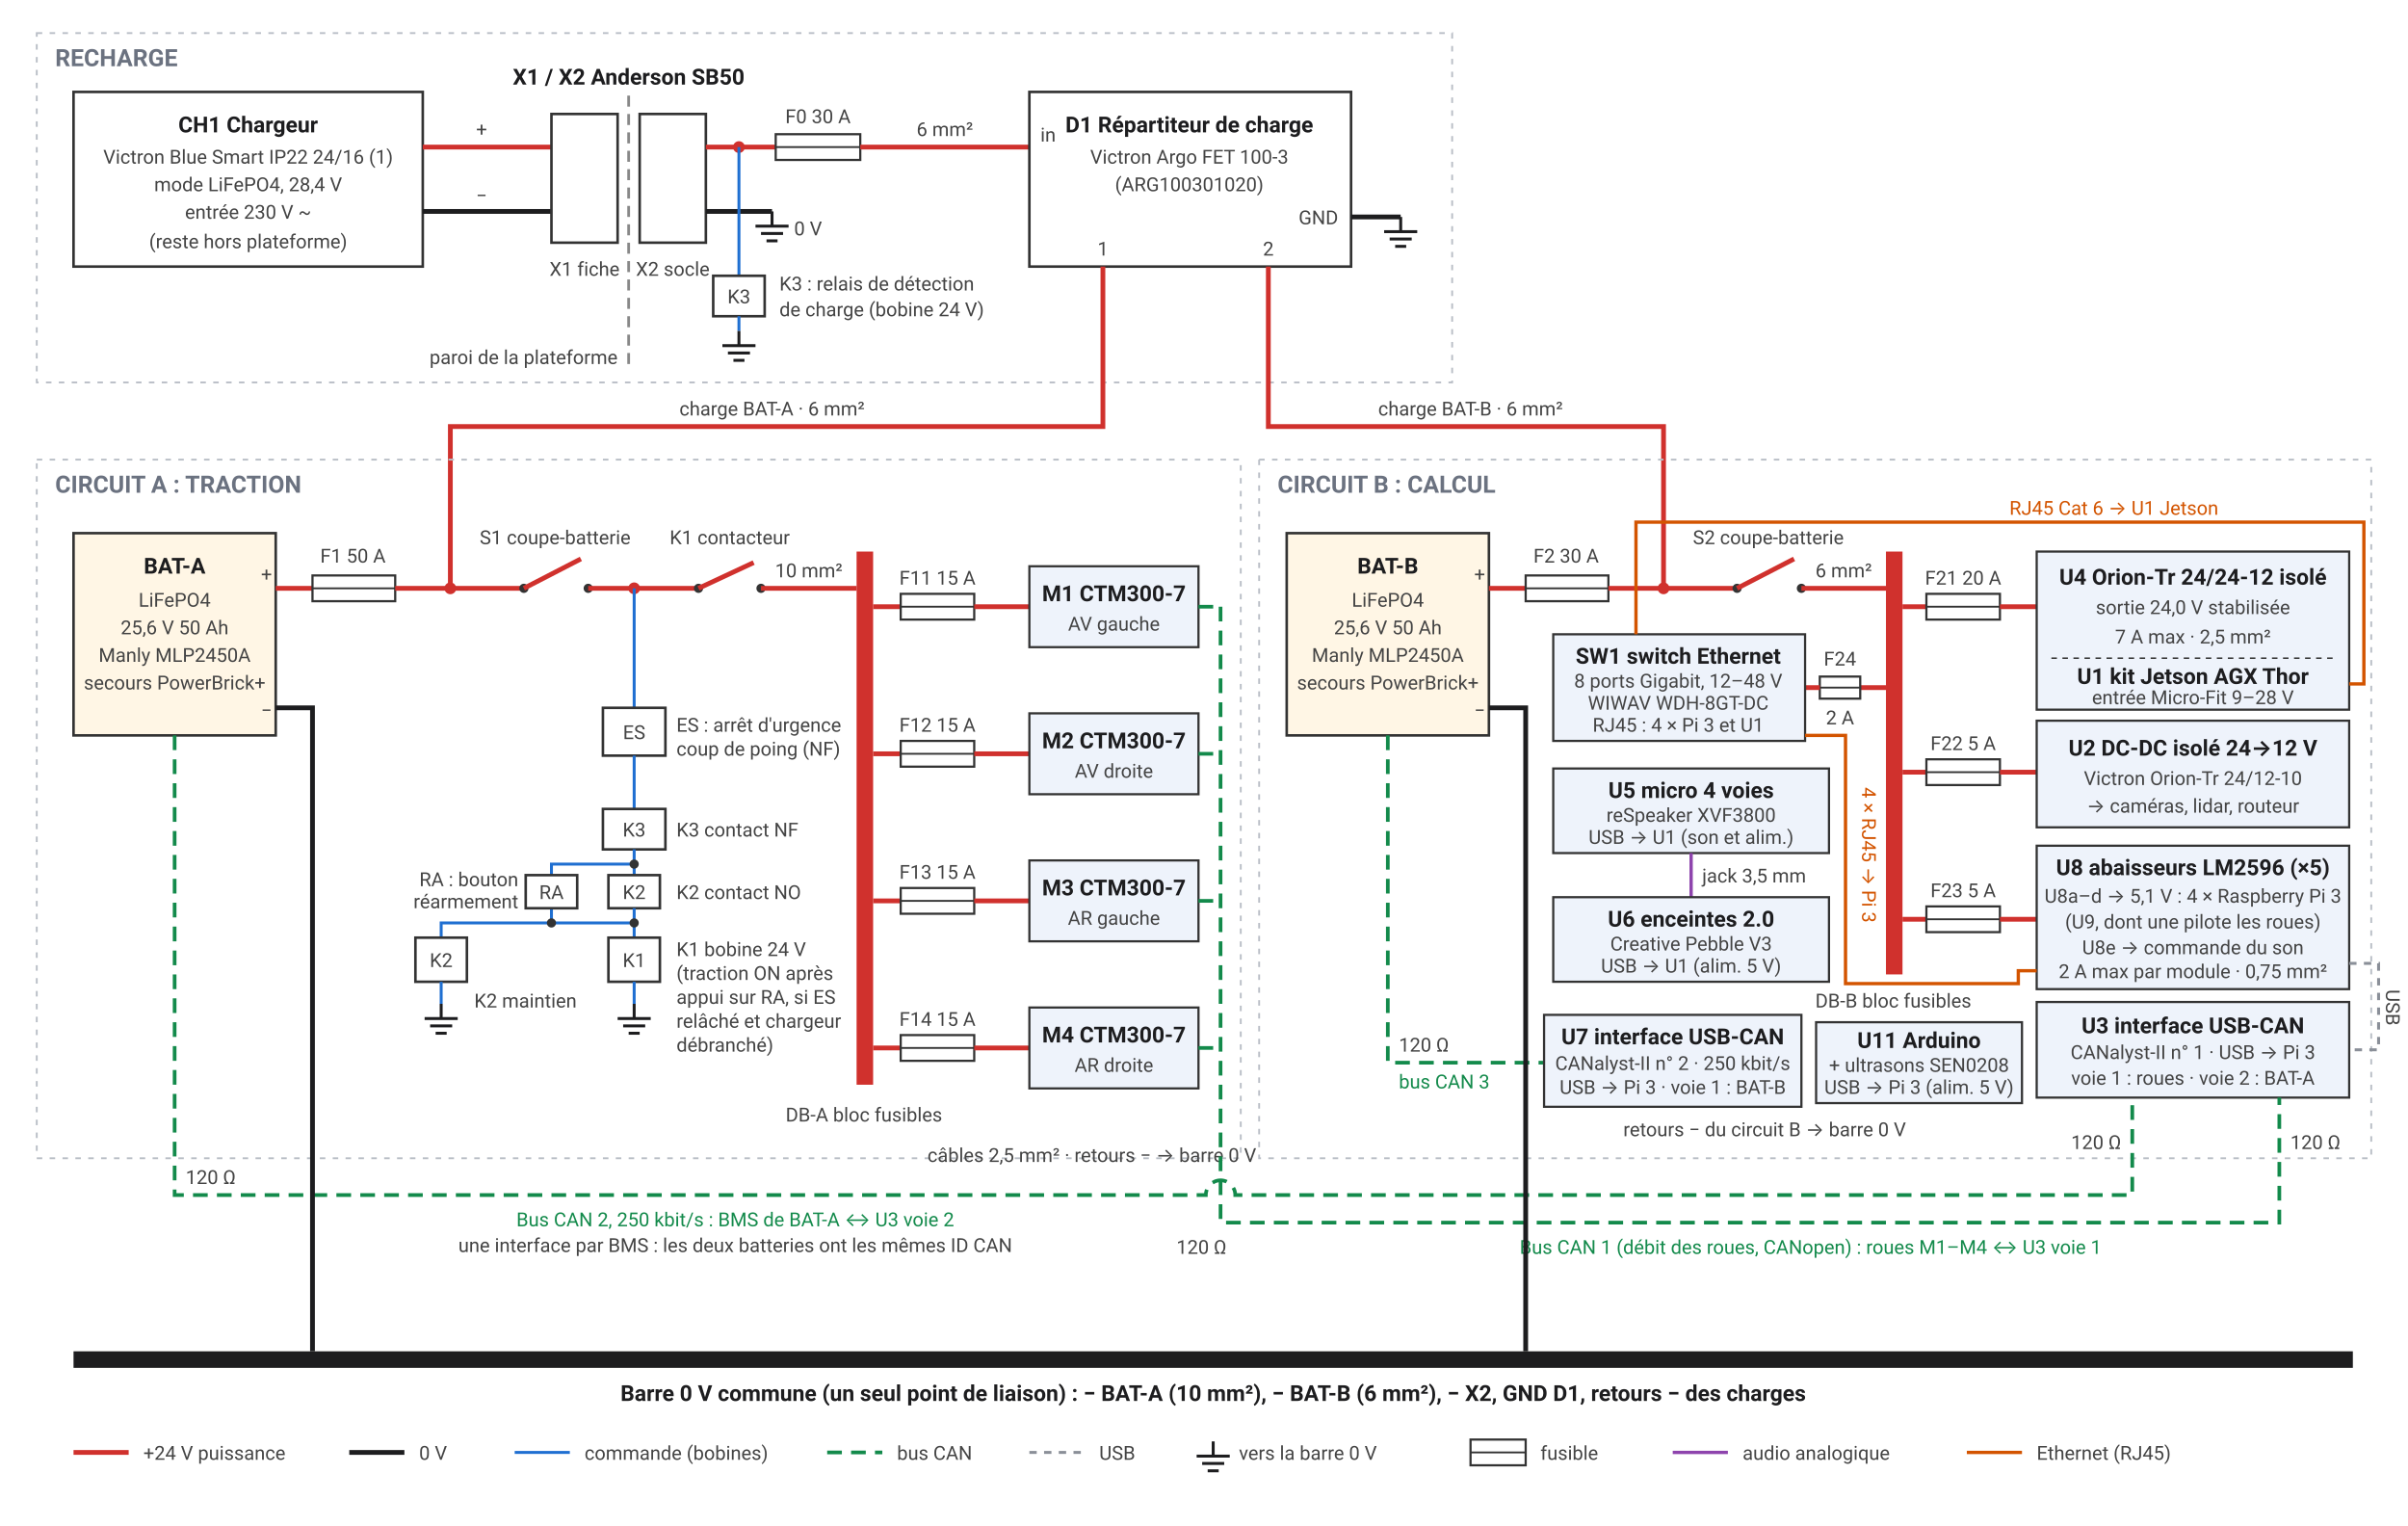
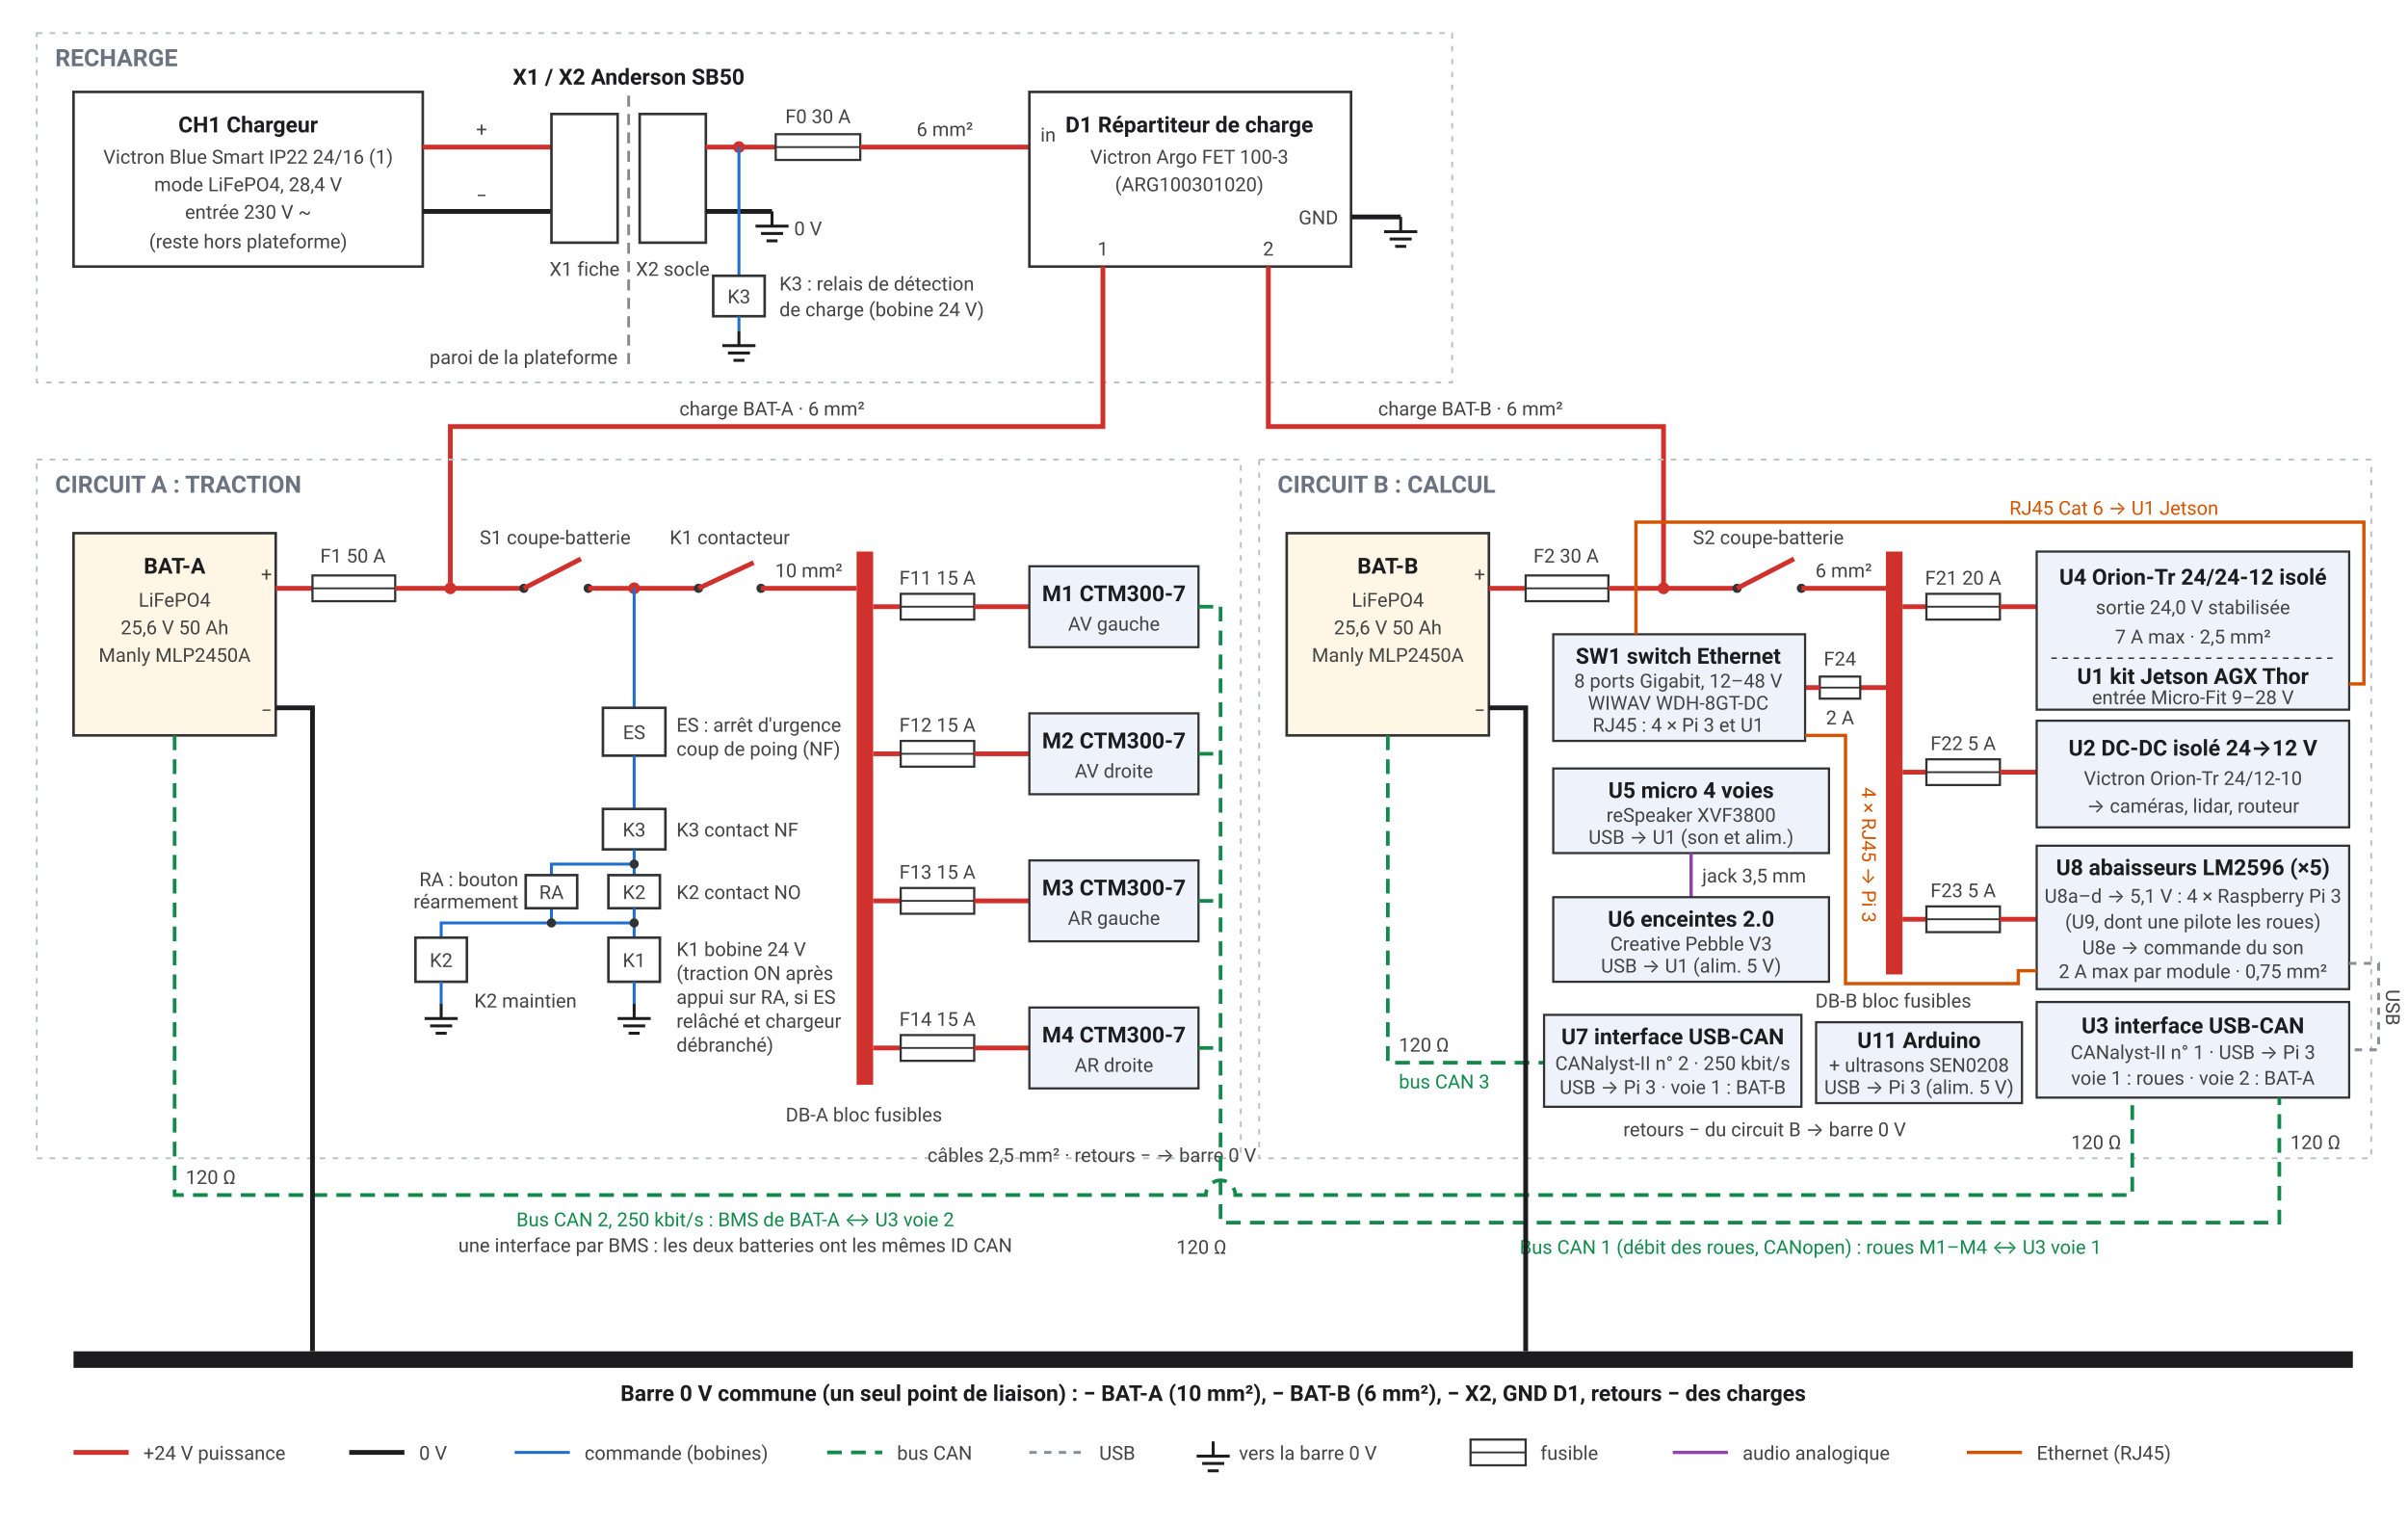
<svg xmlns="http://www.w3.org/2000/svg" width="1310" height="830" viewBox="0 0 1310 830" role="img" aria-label="Schéma de câblage de l'alimentation">
  <rect width="1310" height="830" fill="#fff" />
  <defs>
    <g id="gnd">
      <path d="M0 0 v8 M-9 8 h18 M-6 12 h12 M-3 16 h6" stroke="#1d1d1f" stroke-width="1.6" fill="none" />
    </g>
  </defs>
  <rect fill="none" stroke="#b9bec6" stroke-width="1" stroke-dasharray="3 4" x="20" y="18" width="770" height="190" />
  <text font-family="system-ui, -apple-system, 'Segoe UI', Roboto, sans-serif" fill="#6b7280" font-size="13px" font-weight="700" x="30" y="36">RECHARGE</text>
  <rect fill="#fff" stroke="#333" stroke-width="1.4" x="40" y="50" width="190" height="95" />
  <text font-family="system-ui, -apple-system, 'Segoe UI', Roboto, sans-serif" fill="#1d1d1f" font-size="12px" font-weight="700" x="135" y="72" text-anchor="middle">CH1 Chargeur</text>
  <text font-family="system-ui, -apple-system, 'Segoe UI', Roboto, sans-serif" fill="#444" font-size="10.5px" x="135" y="89" text-anchor="middle">Victron Blue Smart IP22 24/16 (1)</text>
  <text font-family="system-ui, -apple-system, 'Segoe UI', Roboto, sans-serif" fill="#444" font-size="10.5px" x="135" y="104" text-anchor="middle">mode LiFePO4, 28,4 V</text>
  <text font-family="system-ui, -apple-system, 'Segoe UI', Roboto, sans-serif" fill="#444" font-size="10.5px" x="135" y="119" text-anchor="middle">entrée 230 V ~</text>
  <text font-family="system-ui, -apple-system, 'Segoe UI', Roboto, sans-serif" fill="#444" font-size="10.5px" x="135" y="135" text-anchor="middle">(reste hors plateforme)</text>
  <path stroke="#d0312d" stroke-width="2.6" fill="none" d="M230 80 H300" />
  <text font-family="system-ui, -apple-system, 'Segoe UI', Roboto, sans-serif" fill="#444" font-size="10.5px" x="262" y="74" text-anchor="middle">+</text>
  <path stroke="#1d1d1f" stroke-width="2.6" fill="none" d="M230 115 H300" />
  <text font-family="system-ui, -apple-system, 'Segoe UI', Roboto, sans-serif" fill="#444" font-size="10.5px" x="262" y="110" text-anchor="middle">−</text>
  <text font-family="system-ui, -apple-system, 'Segoe UI', Roboto, sans-serif" fill="#1d1d1f" font-size="12px" font-weight="700" x="342" y="46" text-anchor="middle">X1 / X2 Anderson SB50</text>
  <rect fill="#fff" stroke="#333" stroke-width="1.4" x="300" y="62" width="36" height="70" />
  <text font-family="system-ui, -apple-system, 'Segoe UI', Roboto, sans-serif" fill="#444" font-size="10.5px" x="318" y="150" text-anchor="middle">X1 fiche</text>
  <line stroke="#888" stroke-width="1.5" stroke-dasharray="6 4" x1="342" y1="52" x2="342" y2="200" />
  <rect fill="#fff" stroke="#333" stroke-width="1.4" x="348" y="62" width="36" height="70" />
  <text font-family="system-ui, -apple-system, 'Segoe UI', Roboto, sans-serif" fill="#444" font-size="10.5px" x="366" y="150" text-anchor="middle">X2 socle</text>
  <text font-family="system-ui, -apple-system, 'Segoe UI', Roboto, sans-serif" fill="#444" font-size="10.5px" x="336" y="198" text-anchor="end">paroi de la plateforme</text>
  <path stroke="#d0312d" stroke-width="2.6" fill="none" d="M384 80 H422" />
  <circle cx="402" cy="80" r="3.2" fill="#d0312d" />
  <rect fill="#fff" stroke="#333" stroke-width="1.2" x="422" y="73" width="46" height="14" />
  <line x1="422" y1="80" x2="468" y2="80" stroke="#333" stroke-width="1" />
  <text font-family="system-ui, -apple-system, 'Segoe UI', Roboto, sans-serif" fill="#444" font-size="10.5px" x="445" y="67" text-anchor="middle">F0 30 A</text>
  <path stroke="#d0312d" stroke-width="2.6" fill="none" d="M468 80 H560" />
  <text font-family="system-ui, -apple-system, 'Segoe UI', Roboto, sans-serif" fill="#444" font-size="10.5px" x="514" y="74" text-anchor="middle">6 mm²</text>
  <path stroke="#1d1d1f" stroke-width="2.6" fill="none" d="M384 115 H420" />
  <use href="#gnd" x="420" y="115" />
  <text font-family="system-ui, -apple-system, 'Segoe UI', Roboto, sans-serif" fill="#444" font-size="10.5px" x="432" y="128">0 V</text>
  <path stroke="#1f6fd1" stroke-width="1.6" fill="none" d="M402 80 V150" />
  <rect fill="#fff" stroke="#333" stroke-width="1.4" x="388" y="150" width="28" height="22" />
  <text font-family="system-ui, -apple-system, 'Segoe UI', Roboto, sans-serif" fill="#444" font-size="10.5px" x="402" y="165" text-anchor="middle">K3</text>
  <path stroke="#1f6fd1" stroke-width="1.6" fill="none" d="M402 172 V180" />
  <use href="#gnd" x="402" y="180" />
  <text font-family="system-ui, -apple-system, 'Segoe UI', Roboto, sans-serif" fill="#444" font-size="10.5px" x="424" y="158">K3 : relais de détection</text>
  <text font-family="system-ui, -apple-system, 'Segoe UI', Roboto, sans-serif" fill="#444" font-size="10.5px" x="424" y="172">de charge (bobine 24 V)</text>
  <rect fill="#fff" stroke="#333" stroke-width="1.4" x="560" y="50" width="175" height="95" />
  <text font-family="system-ui, -apple-system, 'Segoe UI', Roboto, sans-serif" fill="#1d1d1f" font-size="12px" font-weight="700" x="647" y="72" text-anchor="middle">D1 Répartiteur de charge</text>
  <text font-family="system-ui, -apple-system, 'Segoe UI', Roboto, sans-serif" fill="#444" font-size="10.5px" x="647" y="89" text-anchor="middle">Victron Argo FET 100-3</text>
  <text font-family="system-ui, -apple-system, 'Segoe UI', Roboto, sans-serif" fill="#444" font-size="10.5px" x="647" y="104" text-anchor="middle">(ARG100301020)</text>
  <text font-family="system-ui, -apple-system, 'Segoe UI', Roboto, sans-serif" fill="#444" font-size="10.5px" x="566" y="77">in</text>
  <text font-family="system-ui, -apple-system, 'Segoe UI', Roboto, sans-serif" fill="#444" font-size="10.5px" x="600" y="139" text-anchor="middle">1</text>
  <text font-family="system-ui, -apple-system, 'Segoe UI', Roboto, sans-serif" fill="#444" font-size="10.5px" x="690" y="139" text-anchor="middle">2</text>
  <text font-family="system-ui, -apple-system, 'Segoe UI', Roboto, sans-serif" fill="#444" font-size="10.5px" x="728" y="122" text-anchor="end">GND</text>
  <path stroke="#1d1d1f" stroke-width="2.6" fill="none" d="M735 118 H762" />
  <use href="#gnd" x="762" y="118" />
  <path stroke="#d0312d" stroke-width="2.6" fill="none" d="M600 145 V232 H245 V320" />
  <text font-family="system-ui, -apple-system, 'Segoe UI', Roboto, sans-serif" fill="#444" font-size="10.5px" x="420" y="226" text-anchor="middle">charge BAT-A · 6 mm²</text>
  <path stroke="#d0312d" stroke-width="2.6" fill="none" d="M690 145 V232 H905 V320" />
  <text font-family="system-ui, -apple-system, 'Segoe UI', Roboto, sans-serif" fill="#444" font-size="10.5px" x="800" y="226" text-anchor="middle">charge BAT-B · 6 mm²</text>
  <rect fill="none" stroke="#b9bec6" stroke-width="1" stroke-dasharray="3 4" x="20" y="250" width="655" height="380" />
  <text font-family="system-ui, -apple-system, 'Segoe UI', Roboto, sans-serif" fill="#6b7280" font-size="13px" font-weight="700" x="30" y="268">CIRCUIT A : TRACTION</text>
  <rect fill="#fff6e5" stroke="#333" stroke-width="1.4" x="40" y="290" width="110" height="110" />
  <text font-family="system-ui, -apple-system, 'Segoe UI', Roboto, sans-serif" fill="#1d1d1f" font-size="12px" font-weight="700" x="95" y="312" text-anchor="middle">BAT-A</text>
  <text font-family="system-ui, -apple-system, 'Segoe UI', Roboto, sans-serif" fill="#444" font-size="10.5px" x="95" y="330" text-anchor="middle">LiFePO4</text>
  <text font-family="system-ui, -apple-system, 'Segoe UI', Roboto, sans-serif" fill="#444" font-size="10.5px" x="95" y="345" text-anchor="middle">25,6 V 50 Ah</text>
  <text font-family="system-ui, -apple-system, 'Segoe UI', Roboto, sans-serif" fill="#444" font-size="10.5px" x="95" y="360" text-anchor="middle">Manly MLP2450A</text>
-   <text font-family="system-ui, -apple-system, 'Segoe UI', Roboto, sans-serif" fill="#444" font-size="10.5px" x="95" y="375" text-anchor="middle">secours PowerBrick+</text>
  <text font-family="system-ui, -apple-system, 'Segoe UI', Roboto, sans-serif" fill="#444" font-size="10.5px" x="142" y="316">+</text>
  <text font-family="system-ui, -apple-system, 'Segoe UI', Roboto, sans-serif" fill="#444" font-size="10.5px" x="142" y="390">−</text>
  <path stroke="#d0312d" stroke-width="2.6" fill="none" d="M150 320 H170" />
  <rect fill="#fff" stroke="#333" stroke-width="1.2" x="170" y="313" width="45" height="14" />
  <line x1="170" y1="320" x2="215" y2="320" stroke="#333" stroke-width="1" />
  <text font-family="system-ui, -apple-system, 'Segoe UI', Roboto, sans-serif" fill="#444" font-size="10.5px" x="192" y="306" text-anchor="middle">F1 50 A</text>
  <path stroke="#d0312d" stroke-width="2.6" fill="none" d="M215 320 H283" />
  <circle cx="245" cy="320" r="3.2" fill="#d0312d" />
  <circle cx="285" cy="320" r="2.5" fill="#333" />
  <path stroke="#d0312d" stroke-width="2.6" fill="none" d="M285 320 L316 304" />
  <circle cx="320" cy="320" r="2.5" fill="#333" />
  <text font-family="system-ui, -apple-system, 'Segoe UI', Roboto, sans-serif" fill="#444" font-size="10.5px" x="302" y="296" text-anchor="middle">S1 coupe-batterie</text>
  <path stroke="#d0312d" stroke-width="2.6" fill="none" d="M320 320 H378" />
  <circle cx="345" cy="320" r="3.2" fill="#d0312d" />
  <circle cx="380" cy="320" r="2.5" fill="#333" />
  <path stroke="#d0312d" stroke-width="2.6" fill="none" d="M380 320 L410 306" />
  <circle cx="414" cy="320" r="2.5" fill="#333" />
  <text font-family="system-ui, -apple-system, 'Segoe UI', Roboto, sans-serif" fill="#444" font-size="10.5px" x="397" y="296" text-anchor="middle">K1 contacteur</text>
  <path stroke="#d0312d" stroke-width="2.6" fill="none" d="M414 320 H466" />
  <text font-family="system-ui, -apple-system, 'Segoe UI', Roboto, sans-serif" fill="#444" font-size="10.5px" x="440" y="314" text-anchor="middle">10 mm²</text>
  <path stroke="#1f6fd1" stroke-width="1.6" fill="none" d="M345 320 V385" />
  <rect fill="#fff" stroke="#333" stroke-width="1.4" x="328" y="385" width="34" height="26" />
  <text font-family="system-ui, -apple-system, 'Segoe UI', Roboto, sans-serif" fill="#444" font-size="10.5px" x="345" y="402" text-anchor="middle">ES</text>
  <path stroke="#1f6fd1" stroke-width="1.6" fill="none" d="M345 411 V440" />
  <rect fill="#fff" stroke="#333" stroke-width="1.4" x="328" y="440" width="34" height="22" />
  <text font-family="system-ui, -apple-system, 'Segoe UI', Roboto, sans-serif" fill="#444" font-size="10.5px" x="345" y="455" text-anchor="middle">K3</text>
  <path stroke="#1f6fd1" stroke-width="1.6" fill="none" d="M345 462 V476" />
  <rect fill="#fff" stroke="#333" stroke-width="1.4" x="331" y="476" width="28" height="18" />
  <text font-family="system-ui, -apple-system, 'Segoe UI', Roboto, sans-serif" fill="#444" font-size="10.5px" x="345" y="489" text-anchor="middle">K2</text>
  <path stroke="#1f6fd1" stroke-width="1.6" fill="none" d="M345 494 V510" />
  <path stroke="#1f6fd1" stroke-width="1.6" fill="none" d="M345 470 H300 V476 M300 494 V502 H345 M300 502 H240 V510" />
  <circle cx="345" cy="470" r="2.5" fill="#333" />
  <circle cx="345" cy="502" r="2.5" fill="#333" />
  <circle cx="300" cy="502" r="2.5" fill="#333" />
  <rect fill="#fff" stroke="#333" stroke-width="1.4" x="286" y="476" width="28" height="18" />
  <text font-family="system-ui, -apple-system, 'Segoe UI', Roboto, sans-serif" fill="#444" font-size="10.5px" x="300" y="489" text-anchor="middle">RA</text>
  <text font-family="system-ui, -apple-system, 'Segoe UI', Roboto, sans-serif" fill="#444" font-size="10.5px" x="282" y="482" text-anchor="end">RA : bouton</text>
  <text font-family="system-ui, -apple-system, 'Segoe UI', Roboto, sans-serif" fill="#444" font-size="10.5px" x="282" y="494" text-anchor="end">réarmement</text>
  <rect fill="#fff" stroke="#333" stroke-width="1.4" x="331" y="510" width="28" height="24" />
  <text font-family="system-ui, -apple-system, 'Segoe UI', Roboto, sans-serif" fill="#444" font-size="10.5px" x="345" y="526" text-anchor="middle">K1</text>
  <path stroke="#1f6fd1" stroke-width="1.6" fill="none" d="M345 534 V546" />
  <use href="#gnd" x="345" y="546" />
  <rect fill="#fff" stroke="#333" stroke-width="1.4" x="226" y="510" width="28" height="24" />
  <text font-family="system-ui, -apple-system, 'Segoe UI', Roboto, sans-serif" fill="#444" font-size="10.5px" x="240" y="526" text-anchor="middle">K2</text>
  <path stroke="#1f6fd1" stroke-width="1.6" fill="none" d="M240 534 V546" />
  <use href="#gnd" x="240" y="546" />
  <text font-family="system-ui, -apple-system, 'Segoe UI', Roboto, sans-serif" fill="#444" font-size="10.5px" x="258" y="548">K2 maintien</text>
  <text font-family="system-ui, -apple-system, 'Segoe UI', Roboto, sans-serif" fill="#444" font-size="10.5px" x="368" y="398">ES : arrêt d'urgence</text>
  <text font-family="system-ui, -apple-system, 'Segoe UI', Roboto, sans-serif" fill="#444" font-size="10.5px" x="368" y="411">coup de poing (NF)</text>
  <text font-family="system-ui, -apple-system, 'Segoe UI', Roboto, sans-serif" fill="#444" font-size="10.5px" x="368" y="455">K3 contact NF</text>
  <text font-family="system-ui, -apple-system, 'Segoe UI', Roboto, sans-serif" fill="#444" font-size="10.5px" x="368" y="489">K2 contact NO</text>
  <text font-family="system-ui, -apple-system, 'Segoe UI', Roboto, sans-serif" fill="#444" font-size="10.5px" x="368" y="520">K1 bobine 24 V</text>
  <text font-family="system-ui, -apple-system, 'Segoe UI', Roboto, sans-serif" fill="#444" font-size="10.5px" x="368" y="533">(traction ON après</text>
  <text font-family="system-ui, -apple-system, 'Segoe UI', Roboto, sans-serif" fill="#444" font-size="10.5px" x="368" y="546">appui sur RA, si ES</text>
  <text font-family="system-ui, -apple-system, 'Segoe UI', Roboto, sans-serif" fill="#444" font-size="10.5px" x="368" y="559">relâché et chargeur</text>
  <text font-family="system-ui, -apple-system, 'Segoe UI', Roboto, sans-serif" fill="#444" font-size="10.5px" x="368" y="572">débranché)</text>
  <rect x="466" y="300" width="9" height="290" fill="#d0312d" />
  <text font-family="system-ui, -apple-system, 'Segoe UI', Roboto, sans-serif" fill="#444" font-size="10.5px" x="470" y="610" text-anchor="middle">DB-A bloc fusibles</text>
  <g>
    <path stroke="#d0312d" stroke-width="2.6" fill="none" d="M475 330 H490" />
    <rect fill="#fff" stroke="#333" stroke-width="1.2" x="490" y="323" width="40" height="14" />
    <line x1="490" y1="330" x2="530" y2="330" stroke="#333" stroke-width="1" />
    <text font-family="system-ui, -apple-system, 'Segoe UI', Roboto, sans-serif" fill="#444" font-size="10.5px" x="510" y="318" text-anchor="middle">F11 15 A</text>
    <path stroke="#d0312d" stroke-width="2.6" fill="none" d="M530 330 H560" />
    <rect fill="#eef3fb" stroke="#333" stroke-width="1.2" x="560" y="308" width="92" height="44" />
    <text font-family="system-ui, -apple-system, 'Segoe UI', Roboto, sans-serif" fill="#1d1d1f" font-size="12px" font-weight="700" x="606" y="327" text-anchor="middle">M1 CTM300-7</text>
    <text font-family="system-ui, -apple-system, 'Segoe UI', Roboto, sans-serif" fill="#444" font-size="10.5px" x="606" y="343" text-anchor="middle">AV gauche</text>
  </g>
  <g>
    <path stroke="#d0312d" stroke-width="2.6" fill="none" d="M475 410 H490" />
    <rect fill="#fff" stroke="#333" stroke-width="1.2" x="490" y="403" width="40" height="14" />
    <line x1="490" y1="410" x2="530" y2="410" stroke="#333" stroke-width="1" />
    <text font-family="system-ui, -apple-system, 'Segoe UI', Roboto, sans-serif" fill="#444" font-size="10.5px" x="510" y="398" text-anchor="middle">F12 15 A</text>
    <path stroke="#d0312d" stroke-width="2.6" fill="none" d="M530 410 H560" />
    <rect fill="#eef3fb" stroke="#333" stroke-width="1.2" x="560" y="388" width="92" height="44" />
    <text font-family="system-ui, -apple-system, 'Segoe UI', Roboto, sans-serif" fill="#1d1d1f" font-size="12px" font-weight="700" x="606" y="407" text-anchor="middle">M2 CTM300-7</text>
    <text font-family="system-ui, -apple-system, 'Segoe UI', Roboto, sans-serif" fill="#444" font-size="10.5px" x="606" y="423" text-anchor="middle">AV droite</text>
  </g>
  <g>
    <path stroke="#d0312d" stroke-width="2.6" fill="none" d="M475 490 H490" />
    <rect fill="#fff" stroke="#333" stroke-width="1.2" x="490" y="483" width="40" height="14" />
    <line x1="490" y1="490" x2="530" y2="490" stroke="#333" stroke-width="1" />
    <text font-family="system-ui, -apple-system, 'Segoe UI', Roboto, sans-serif" fill="#444" font-size="10.5px" x="510" y="478" text-anchor="middle">F13 15 A</text>
    <path stroke="#d0312d" stroke-width="2.6" fill="none" d="M530 490 H560" />
    <rect fill="#eef3fb" stroke="#333" stroke-width="1.2" x="560" y="468" width="92" height="44" />
    <text font-family="system-ui, -apple-system, 'Segoe UI', Roboto, sans-serif" fill="#1d1d1f" font-size="12px" font-weight="700" x="606" y="487" text-anchor="middle">M3 CTM300-7</text>
    <text font-family="system-ui, -apple-system, 'Segoe UI', Roboto, sans-serif" fill="#444" font-size="10.5px" x="606" y="503" text-anchor="middle">AR gauche</text>
  </g>
  <g>
    <path stroke="#d0312d" stroke-width="2.6" fill="none" d="M475 570 H490" />
    <rect fill="#fff" stroke="#333" stroke-width="1.2" x="490" y="563" width="40" height="14" />
    <line x1="490" y1="570" x2="530" y2="570" stroke="#333" stroke-width="1" />
    <text font-family="system-ui, -apple-system, 'Segoe UI', Roboto, sans-serif" fill="#444" font-size="10.5px" x="510" y="558" text-anchor="middle">F14 15 A</text>
    <path stroke="#d0312d" stroke-width="2.6" fill="none" d="M530 570 H560" />
    <rect fill="#eef3fb" stroke="#333" stroke-width="1.2" x="560" y="548" width="92" height="44" />
    <text font-family="system-ui, -apple-system, 'Segoe UI', Roboto, sans-serif" fill="#1d1d1f" font-size="12px" font-weight="700" x="606" y="567" text-anchor="middle">M4 CTM300-7</text>
    <text font-family="system-ui, -apple-system, 'Segoe UI', Roboto, sans-serif" fill="#444" font-size="10.5px" x="606" y="583" text-anchor="middle">AR droite</text>
  </g>
  <text font-family="system-ui, -apple-system, 'Segoe UI', Roboto, sans-serif" fill="#444" font-size="10.5px" x="594" y="632" text-anchor="middle">câbles 2,5 mm² · retours − → barre 0 V</text>
  <rect fill="none" stroke="#b9bec6" stroke-width="1" stroke-dasharray="3 4" x="685" y="250" width="605" height="380" />
  <text font-family="system-ui, -apple-system, 'Segoe UI', Roboto, sans-serif" fill="#6b7280" font-size="13px" font-weight="700" x="695" y="268">CIRCUIT B : CALCUL</text>
  <rect fill="#fff6e5" stroke="#333" stroke-width="1.4" x="700" y="290" width="110" height="110" />
  <text font-family="system-ui, -apple-system, 'Segoe UI', Roboto, sans-serif" fill="#1d1d1f" font-size="12px" font-weight="700" x="755" y="312" text-anchor="middle">BAT-B</text>
  <text font-family="system-ui, -apple-system, 'Segoe UI', Roboto, sans-serif" fill="#444" font-size="10.5px" x="755" y="330" text-anchor="middle">LiFePO4</text>
  <text font-family="system-ui, -apple-system, 'Segoe UI', Roboto, sans-serif" fill="#444" font-size="10.5px" x="755" y="345" text-anchor="middle">25,6 V 50 Ah</text>
  <text font-family="system-ui, -apple-system, 'Segoe UI', Roboto, sans-serif" fill="#444" font-size="10.5px" x="755" y="360" text-anchor="middle">Manly MLP2450A</text>
-   <text font-family="system-ui, -apple-system, 'Segoe UI', Roboto, sans-serif" fill="#444" font-size="10.5px" x="755" y="375" text-anchor="middle">secours PowerBrick+</text>
  <text font-family="system-ui, -apple-system, 'Segoe UI', Roboto, sans-serif" fill="#444" font-size="10.5px" x="802" y="316">+</text>
  <text font-family="system-ui, -apple-system, 'Segoe UI', Roboto, sans-serif" fill="#444" font-size="10.5px" x="802" y="390">−</text>
  <path stroke="#d0312d" stroke-width="2.6" fill="none" d="M810 320 H830" />
  <rect fill="#fff" stroke="#333" stroke-width="1.2" x="830" y="313" width="45" height="14" />
  <line x1="830" y1="320" x2="875" y2="320" stroke="#333" stroke-width="1" />
  <text font-family="system-ui, -apple-system, 'Segoe UI', Roboto, sans-serif" fill="#444" font-size="10.5px" x="852" y="306" text-anchor="middle">F2 30 A</text>
  <path stroke="#d0312d" stroke-width="2.6" fill="none" d="M875 320 H943" />
  <circle cx="905" cy="320" r="3.2" fill="#d0312d" />
  <circle cx="945" cy="320" r="2.5" fill="#333" />
  <path stroke="#d0312d" stroke-width="2.6" fill="none" d="M945 320 L976 304" />
  <circle cx="980" cy="320" r="2.5" fill="#333" />
  <text font-family="system-ui, -apple-system, 'Segoe UI', Roboto, sans-serif" fill="#444" font-size="10.5px" x="962" y="296" text-anchor="middle">S2 coupe-batterie</text>
  <path stroke="#d0312d" stroke-width="2.6" fill="none" d="M980 320 H1026" />
  <text font-family="system-ui, -apple-system, 'Segoe UI', Roboto, sans-serif" fill="#444" font-size="10.5px" x="1003" y="314" text-anchor="middle">6 mm²</text>
  <rect x="1026" y="300" width="9" height="230" fill="#d0312d" />
  <text font-family="system-ui, -apple-system, 'Segoe UI', Roboto, sans-serif" fill="#444" font-size="10.5px" x="1030" y="548" text-anchor="middle">DB-B bloc fusibles</text>
  <path stroke="#d0312d" stroke-width="2.6" fill="none" d="M1035 330 H1048" />
  <rect fill="#fff" stroke="#333" stroke-width="1.2" x="1048" y="323" width="40" height="14" />
  <line x1="1048" y1="330" x2="1088" y2="330" stroke="#333" stroke-width="1" />
  <text font-family="system-ui, -apple-system, 'Segoe UI', Roboto, sans-serif" fill="#444" font-size="10.5px" x="1068" y="318" text-anchor="middle">F21 20 A</text>
  <path stroke="#d0312d" stroke-width="2.6" fill="none" d="M1088 330 H1108" />
  <rect fill="#eef3fb" stroke="#333" stroke-width="1.2" x="1108" y="300" width="170" height="86" />
  <line x1="1116" y1="358" x2="1270" y2="358" stroke="#333" stroke-width="0.8" stroke-dasharray="3 3" />
  <text font-family="system-ui, -apple-system, 'Segoe UI', Roboto, sans-serif" fill="#1d1d1f" font-size="12px" font-weight="700" x="1193" y="318" text-anchor="middle">U4 Orion-Tr 24/24-12 isolé</text>
  <text font-family="system-ui, -apple-system, 'Segoe UI', Roboto, sans-serif" fill="#444" font-size="10.5px" x="1193" y="334" text-anchor="middle">sortie 24,0 V stabilisée</text>
  <text font-family="system-ui, -apple-system, 'Segoe UI', Roboto, sans-serif" fill="#444" font-size="10.5px" x="1193" y="350" text-anchor="middle">7 A max · 2,5 mm²</text>
  <text font-family="system-ui, -apple-system, 'Segoe UI', Roboto, sans-serif" fill="#1d1d1f" font-size="12px" font-weight="700" x="1193" y="372" text-anchor="middle">U1 kit Jetson AGX Thor</text>
  <text font-family="system-ui, -apple-system, 'Segoe UI', Roboto, sans-serif" fill="#444" font-size="10.5px" x="1193" y="383" text-anchor="middle">entrée Micro-Fit 9–28 V</text>
  <path stroke="#d0312d" stroke-width="2.6" fill="none" d="M1035 420 H1048" />
  <rect fill="#fff" stroke="#333" stroke-width="1.2" x="1048" y="413" width="40" height="14" />
  <line x1="1048" y1="420" x2="1088" y2="420" stroke="#333" stroke-width="1" />
  <text font-family="system-ui, -apple-system, 'Segoe UI', Roboto, sans-serif" fill="#444" font-size="10.5px" x="1068" y="408" text-anchor="middle">F22 5 A</text>
  <path stroke="#d0312d" stroke-width="2.6" fill="none" d="M1088 420 H1108" />
  <rect fill="#eef3fb" stroke="#333" stroke-width="1.2" x="1108" y="392" width="170" height="58" />
  <text font-family="system-ui, -apple-system, 'Segoe UI', Roboto, sans-serif" fill="#1d1d1f" font-size="12px" font-weight="700" x="1193" y="411" text-anchor="middle">U2 DC-DC isolé 24→12 V</text>
  <text font-family="system-ui, -apple-system, 'Segoe UI', Roboto, sans-serif" fill="#444" font-size="10.5px" x="1193" y="427" text-anchor="middle">Victron Orion-Tr 24/12-10</text>
  <text font-family="system-ui, -apple-system, 'Segoe UI', Roboto, sans-serif" fill="#444" font-size="10.5px" x="1193" y="442" text-anchor="middle">→ caméras, lidar, routeur</text>
  <path stroke="#d0312d" stroke-width="2.6" fill="none" d="M1035 500 H1048" />
  <rect fill="#fff" stroke="#333" stroke-width="1.2" x="1048" y="493" width="40" height="14" />
  <line x1="1048" y1="500" x2="1088" y2="500" stroke="#333" stroke-width="1" />
  <text font-family="system-ui, -apple-system, 'Segoe UI', Roboto, sans-serif" fill="#444" font-size="10.5px" x="1068" y="488" text-anchor="middle">F23 5 A</text>
  <path stroke="#d0312d" stroke-width="2.6" fill="none" d="M1088 500 H1108" />
  <rect fill="#eef3fb" stroke="#333" stroke-width="1.2" x="1108" y="460" width="170" height="78" />
  <text font-family="system-ui, -apple-system, 'Segoe UI', Roboto, sans-serif" fill="#1d1d1f" font-size="12px" font-weight="700" x="1193" y="476" text-anchor="middle">U8 abaisseurs LM2596 (×5)</text>
  <text font-family="system-ui, -apple-system, 'Segoe UI', Roboto, sans-serif" fill="#444" font-size="10.5px" x="1193" y="491" text-anchor="middle">U8a–d → 5,1 V : 4 × Raspberry Pi 3</text>
  <text font-family="system-ui, -apple-system, 'Segoe UI', Roboto, sans-serif" fill="#444" font-size="10.5px" x="1193" y="505" text-anchor="middle">(U9, dont une pilote les roues)</text>
  <text font-family="system-ui, -apple-system, 'Segoe UI', Roboto, sans-serif" fill="#444" font-size="10.5px" x="1193" y="519" text-anchor="middle">U8e → commande du son</text>
  <text font-family="system-ui, -apple-system, 'Segoe UI', Roboto, sans-serif" fill="#444" font-size="10.5px" x="1193" y="532" text-anchor="middle">2 A max par module · 0,75 mm²</text>
  <path stroke="#d0312d" stroke-width="2.6" fill="none" d="M1026 374 H1012" />
  <rect fill="#fff" stroke="#333" stroke-width="1.2" x="990" y="368" width="22" height="12" />
  <line x1="990" y1="374" x2="1012" y2="374" stroke="#333" stroke-width="1" />
  <path stroke="#d0312d" stroke-width="2.6" fill="none" d="M990 374 H982" />
  <text font-family="system-ui, -apple-system, 'Segoe UI', Roboto, sans-serif" fill="#444" font-size="10.5px" x="1001" y="362" text-anchor="middle">F24</text>
  <text font-family="system-ui, -apple-system, 'Segoe UI', Roboto, sans-serif" fill="#444" font-size="10.5px" x="1001" y="394" text-anchor="middle">2 A</text>
  <rect fill="#eef3fb" stroke="#333" stroke-width="1.2" x="845" y="345" width="137" height="58" />
  <text font-family="system-ui, -apple-system, 'Segoe UI', Roboto, sans-serif" fill="#1d1d1f" font-size="12px" font-weight="700" x="913" y="361" text-anchor="middle">SW1 switch Ethernet</text>
  <text font-family="system-ui, -apple-system, 'Segoe UI', Roboto, sans-serif" fill="#444" font-size="10.5px" x="913" y="374" text-anchor="middle">8 ports Gigabit, 12–48 V</text>
  <text font-family="system-ui, -apple-system, 'Segoe UI', Roboto, sans-serif" fill="#444" font-size="10.5px" x="913" y="386" text-anchor="middle">WIWAV WDH-8GT-DC</text>
  <text font-family="system-ui, -apple-system, 'Segoe UI', Roboto, sans-serif" fill="#444" font-size="10.5px" x="913" y="398" text-anchor="middle">RJ45 : 4 × Pi 3 et U1</text>
  <path stroke="#d35400" stroke-width="1.8" fill="none" d="M890 345 V284 H1286 V372 H1278" />
  <text font-family="system-ui, -apple-system, 'Segoe UI', Roboto, sans-serif" font-size="10.5px" x="1150" y="280" text-anchor="middle" fill="#d35400">RJ45 Cat 6 → U1 Jetson</text>
  <path stroke="#d35400" stroke-width="1.8" fill="none" d="M982 400 H1004 V535 H1098 V528 H1108" />
  <text font-family="system-ui, -apple-system, 'Segoe UI', Roboto, sans-serif" font-size="10.5px" x="1013" y="465" fill="#d35400" transform="rotate(90 1013 465)" text-anchor="middle">4 × RJ45 → Pi 3</text>
  <rect fill="#eef3fb" stroke="#333" stroke-width="1.2" x="845" y="418" width="150" height="46" />
  <text font-family="system-ui, -apple-system, 'Segoe UI', Roboto, sans-serif" fill="#1d1d1f" font-size="12px" font-weight="700" x="920" y="434" text-anchor="middle">U5 micro 4 voies</text>
  <text font-family="system-ui, -apple-system, 'Segoe UI', Roboto, sans-serif" fill="#444" font-size="10.5px" x="920" y="447" text-anchor="middle">reSpeaker XVF3800</text>
  <text font-family="system-ui, -apple-system, 'Segoe UI', Roboto, sans-serif" fill="#444" font-size="10.5px" x="920" y="459" text-anchor="middle">USB → U1 (son et alim.)</text>
  <path stroke="#8e44ad" stroke-width="1.8" fill="none" d="M920 464 V488" />
  <text font-family="system-ui, -apple-system, 'Segoe UI', Roboto, sans-serif" fill="#444" font-size="10.5px" x="926" y="480">jack 3,5 mm</text>
  <rect fill="#eef3fb" stroke="#333" stroke-width="1.2" x="845" y="488" width="150" height="46" />
  <text font-family="system-ui, -apple-system, 'Segoe UI', Roboto, sans-serif" fill="#1d1d1f" font-size="12px" font-weight="700" x="920" y="504" text-anchor="middle">U6 enceintes 2.0</text>
  <text font-family="system-ui, -apple-system, 'Segoe UI', Roboto, sans-serif" fill="#444" font-size="10.5px" x="920" y="517" text-anchor="middle">Creative Pebble V3</text>
  <text font-family="system-ui, -apple-system, 'Segoe UI', Roboto, sans-serif" fill="#444" font-size="10.5px" x="920" y="529" text-anchor="middle">USB → U1 (alim. 5 V)</text>
  <rect fill="#eef3fb" stroke="#333" stroke-width="1.2" x="1108" y="545" width="170" height="52" />
  <text font-family="system-ui, -apple-system, 'Segoe UI', Roboto, sans-serif" fill="#1d1d1f" font-size="12px" font-weight="700" x="1193" y="562" text-anchor="middle">U3 interface USB-CAN</text>
  <text font-family="system-ui, -apple-system, 'Segoe UI', Roboto, sans-serif" fill="#444" font-size="10.5px" x="1193" y="576" text-anchor="middle">CANalyst-II n° 1 · USB → Pi 3</text>
  <text font-family="system-ui, -apple-system, 'Segoe UI', Roboto, sans-serif" fill="#444" font-size="10.5px" x="1193" y="590" text-anchor="middle">voie 1 : roues · voie 2 : BAT-A</text>
  <path stroke="#8a8f98" stroke-width="1.6" fill="none" stroke-dasharray="4 4" d="M1278 524 H1294 V571 H1278" />
  <text font-family="system-ui, -apple-system, 'Segoe UI', Roboto, sans-serif" fill="#444" font-size="10.5px" x="1298" y="548" transform="rotate(90 1298 548)" text-anchor="middle">USB</text>
  <text font-family="system-ui, -apple-system, 'Segoe UI', Roboto, sans-serif" fill="#444" font-size="10.5px" x="960" y="618" text-anchor="middle">retours − du circuit B → barre 0 V</text>
  <rect fill="#eef3fb" stroke="#333" stroke-width="1.2" x="988" y="556" width="112" height="44" />
  <text font-family="system-ui, -apple-system, 'Segoe UI', Roboto, sans-serif" fill="#1d1d1f" font-size="12px" font-weight="700" x="1044" y="570" text-anchor="middle">U11 Arduino</text>
  <text font-family="system-ui, -apple-system, 'Segoe UI', Roboto, sans-serif" fill="#444" font-size="10.5px" x="1044" y="583" text-anchor="middle">+ ultrasons SEN0208</text>
  <text font-family="system-ui, -apple-system, 'Segoe UI', Roboto, sans-serif" fill="#444" font-size="10.5px" x="1044" y="595" text-anchor="middle">USB → Pi 3 (alim. 5 V)</text>
  <path stroke="#138a4b" stroke-width="2" fill="none" stroke-dasharray="8 5" d="M652 330 H664 M652 410 H664 M652 490 H664 M652 570 H664 M664 330 V665 H1240 V597" />
  <text font-family="system-ui, -apple-system, 'Segoe UI', Roboto, sans-serif" fill="#444" font-size="10.5px" x="640" y="682">120 Ω</text>
  <text font-family="system-ui, -apple-system, 'Segoe UI', Roboto, sans-serif" fill="#444" font-size="10.5px" x="1246" y="625">120 Ω</text>
  <text font-family="system-ui, -apple-system, 'Segoe UI', Roboto, sans-serif" font-size="10.5px" x="985" y="682" text-anchor="middle" fill="#138a4b">Bus CAN 1 (débit des roues, CANopen) : roues M1–M4 ↔ U3 voie 1</text>
  <path stroke="#138a4b" stroke-width="2" fill="none" stroke-dasharray="8 5" d="M95 400 V650 H656 a8 8 0 0 1 16 0 H1160 V597" />
  <text font-family="system-ui, -apple-system, 'Segoe UI', Roboto, sans-serif" fill="#444" font-size="10.5px" x="101" y="644">120 Ω</text>
  <text font-family="system-ui, -apple-system, 'Segoe UI', Roboto, sans-serif" fill="#444" font-size="10.5px" x="1154" y="625" text-anchor="end">120 Ω</text>
  <text font-family="system-ui, -apple-system, 'Segoe UI', Roboto, sans-serif" font-size="10.5px" x="400" y="667" text-anchor="middle" fill="#138a4b">Bus CAN 2, 250 kbit/s : BMS de BAT-A ↔ U3 voie 2</text>
  <text font-family="system-ui, -apple-system, 'Segoe UI', Roboto, sans-serif" fill="#444" font-size="10.5px" x="400" y="681" text-anchor="middle">une interface par BMS : les deux batteries ont les mêmes ID CAN</text>
  <path stroke="#138a4b" stroke-width="2" fill="none" stroke-dasharray="8 5" d="M755 400 V578 H840" />
  <text font-family="system-ui, -apple-system, 'Segoe UI', Roboto, sans-serif" fill="#444" font-size="10.5px" x="761" y="572">120 Ω</text>
  <text font-family="system-ui, -apple-system, 'Segoe UI', Roboto, sans-serif" font-size="10.5px" x="761" y="592" fill="#138a4b">bus CAN 3</text>
  <rect fill="#eef3fb" stroke="#333" stroke-width="1.2" x="840" y="552" width="140" height="50" />
  <text font-family="system-ui, -apple-system, 'Segoe UI', Roboto, sans-serif" fill="#1d1d1f" font-size="12px" font-weight="700" x="910" y="568" text-anchor="middle">U7 interface USB-CAN</text>
  <text font-family="system-ui, -apple-system, 'Segoe UI', Roboto, sans-serif" fill="#444" font-size="10.5px" x="910" y="582" text-anchor="middle">CANalyst-II n° 2 · 250 kbit/s</text>
  <text font-family="system-ui, -apple-system, 'Segoe UI', Roboto, sans-serif" fill="#444" font-size="10.5px" x="910" y="595" text-anchor="middle">USB → Pi 3 · voie 1 : BAT-B</text>
  <path stroke="#1d1d1f" stroke-width="2.6" fill="none" d="M150 385 H170 V735" />
  <path stroke="#1d1d1f" stroke-width="2.6" fill="none" d="M810 385 H830 V735" />
  <rect x="40" y="735" width="1240" height="9" fill="#1d1d1f" />
  <text font-family="system-ui, -apple-system, 'Segoe UI', Roboto, sans-serif" fill="#1d1d1f" font-size="12px" font-weight="700" x="660" y="762" text-anchor="middle">Barre 0 V commune (un seul point de liaison) : − BAT-A (10 mm²), − BAT-B (6 mm²), − X2, GND D1, retours − des charges</text>
  <g transform="translate(40 790)">
    <path stroke="#d0312d" stroke-width="2.6" fill="none" d="M0 0 H30" />
    <text font-family="system-ui, -apple-system, 'Segoe UI', Roboto, sans-serif" fill="#444" font-size="10.5px" x="38" y="4">+24 V puissance</text>
    <path stroke="#1d1d1f" stroke-width="2.6" fill="none" d="M150 0 H180" />
    <text font-family="system-ui, -apple-system, 'Segoe UI', Roboto, sans-serif" fill="#444" font-size="10.5px" x="188" y="4">0 V</text>
    <path stroke="#1f6fd1" stroke-width="1.6" fill="none" d="M240 0 H270" />
    <text font-family="system-ui, -apple-system, 'Segoe UI', Roboto, sans-serif" fill="#444" font-size="10.5px" x="278" y="4">commande (bobines)</text>
    <path stroke="#138a4b" stroke-width="2" fill="none" stroke-dasharray="8 5" d="M410 0 H440" />
    <text font-family="system-ui, -apple-system, 'Segoe UI', Roboto, sans-serif" fill="#444" font-size="10.5px" x="448" y="4">bus CAN</text>
    <path stroke="#8a8f98" stroke-width="1.6" fill="none" stroke-dasharray="4 4" d="M520 0 H550" />
    <text font-family="system-ui, -apple-system, 'Segoe UI', Roboto, sans-serif" fill="#444" font-size="10.5px" x="558" y="4">USB</text>
    <use href="#gnd" x="620" y="-6" />
    <text font-family="system-ui, -apple-system, 'Segoe UI', Roboto, sans-serif" fill="#444" font-size="10.5px" x="634" y="4">vers la barre 0 V</text>
    <rect fill="#fff" stroke="#333" stroke-width="1.2" x="760" y="-7" width="30" height="14" />
    <line x1="760" y1="0" x2="790" y2="0" stroke="#333" stroke-width="1" />
    <text font-family="system-ui, -apple-system, 'Segoe UI', Roboto, sans-serif" fill="#444" font-size="10.5px" x="798" y="4">fusible</text>
    <path stroke="#8e44ad" stroke-width="1.8" fill="none" d="M870 0 H900" />
    <text font-family="system-ui, -apple-system, 'Segoe UI', Roboto, sans-serif" fill="#444" font-size="10.5px" x="908" y="4">audio analogique</text>
    <path stroke="#d35400" stroke-width="1.8" fill="none" d="M1030 0 H1060" />
    <text font-family="system-ui, -apple-system, 'Segoe UI', Roboto, sans-serif" fill="#444" font-size="10.5px" x="1068" y="4">Ethernet (RJ45)</text>
  </g>
</svg>
